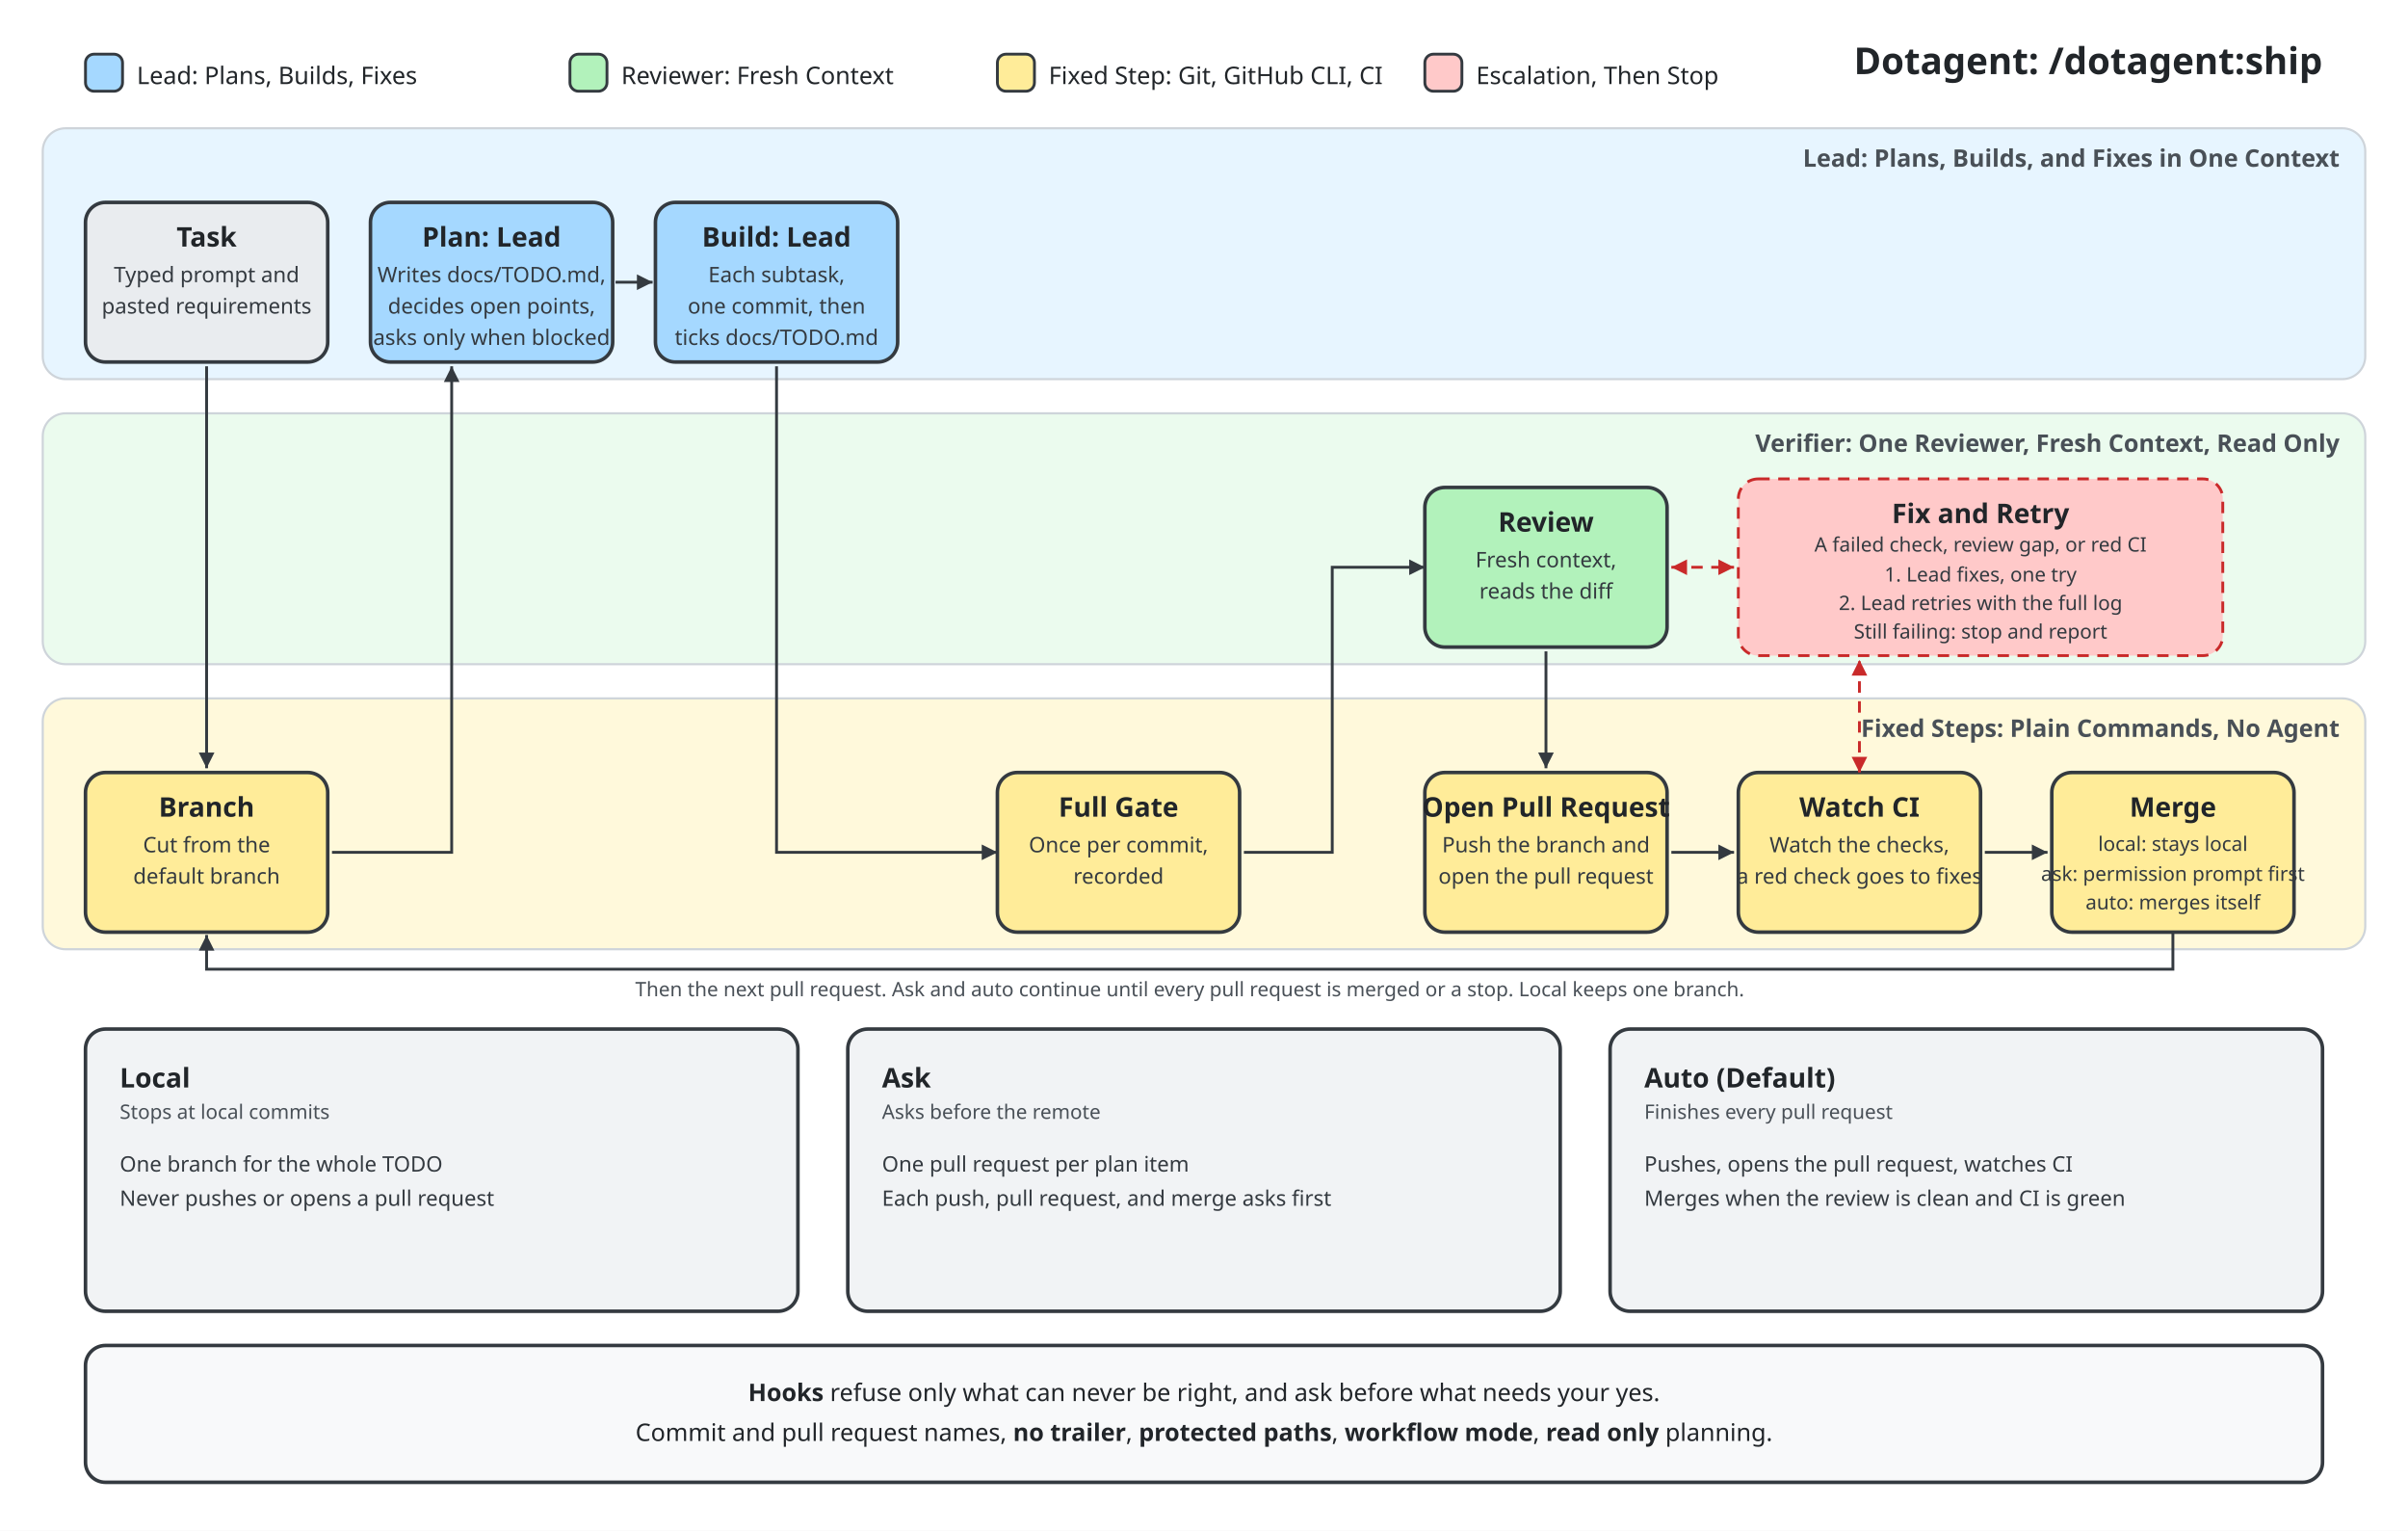
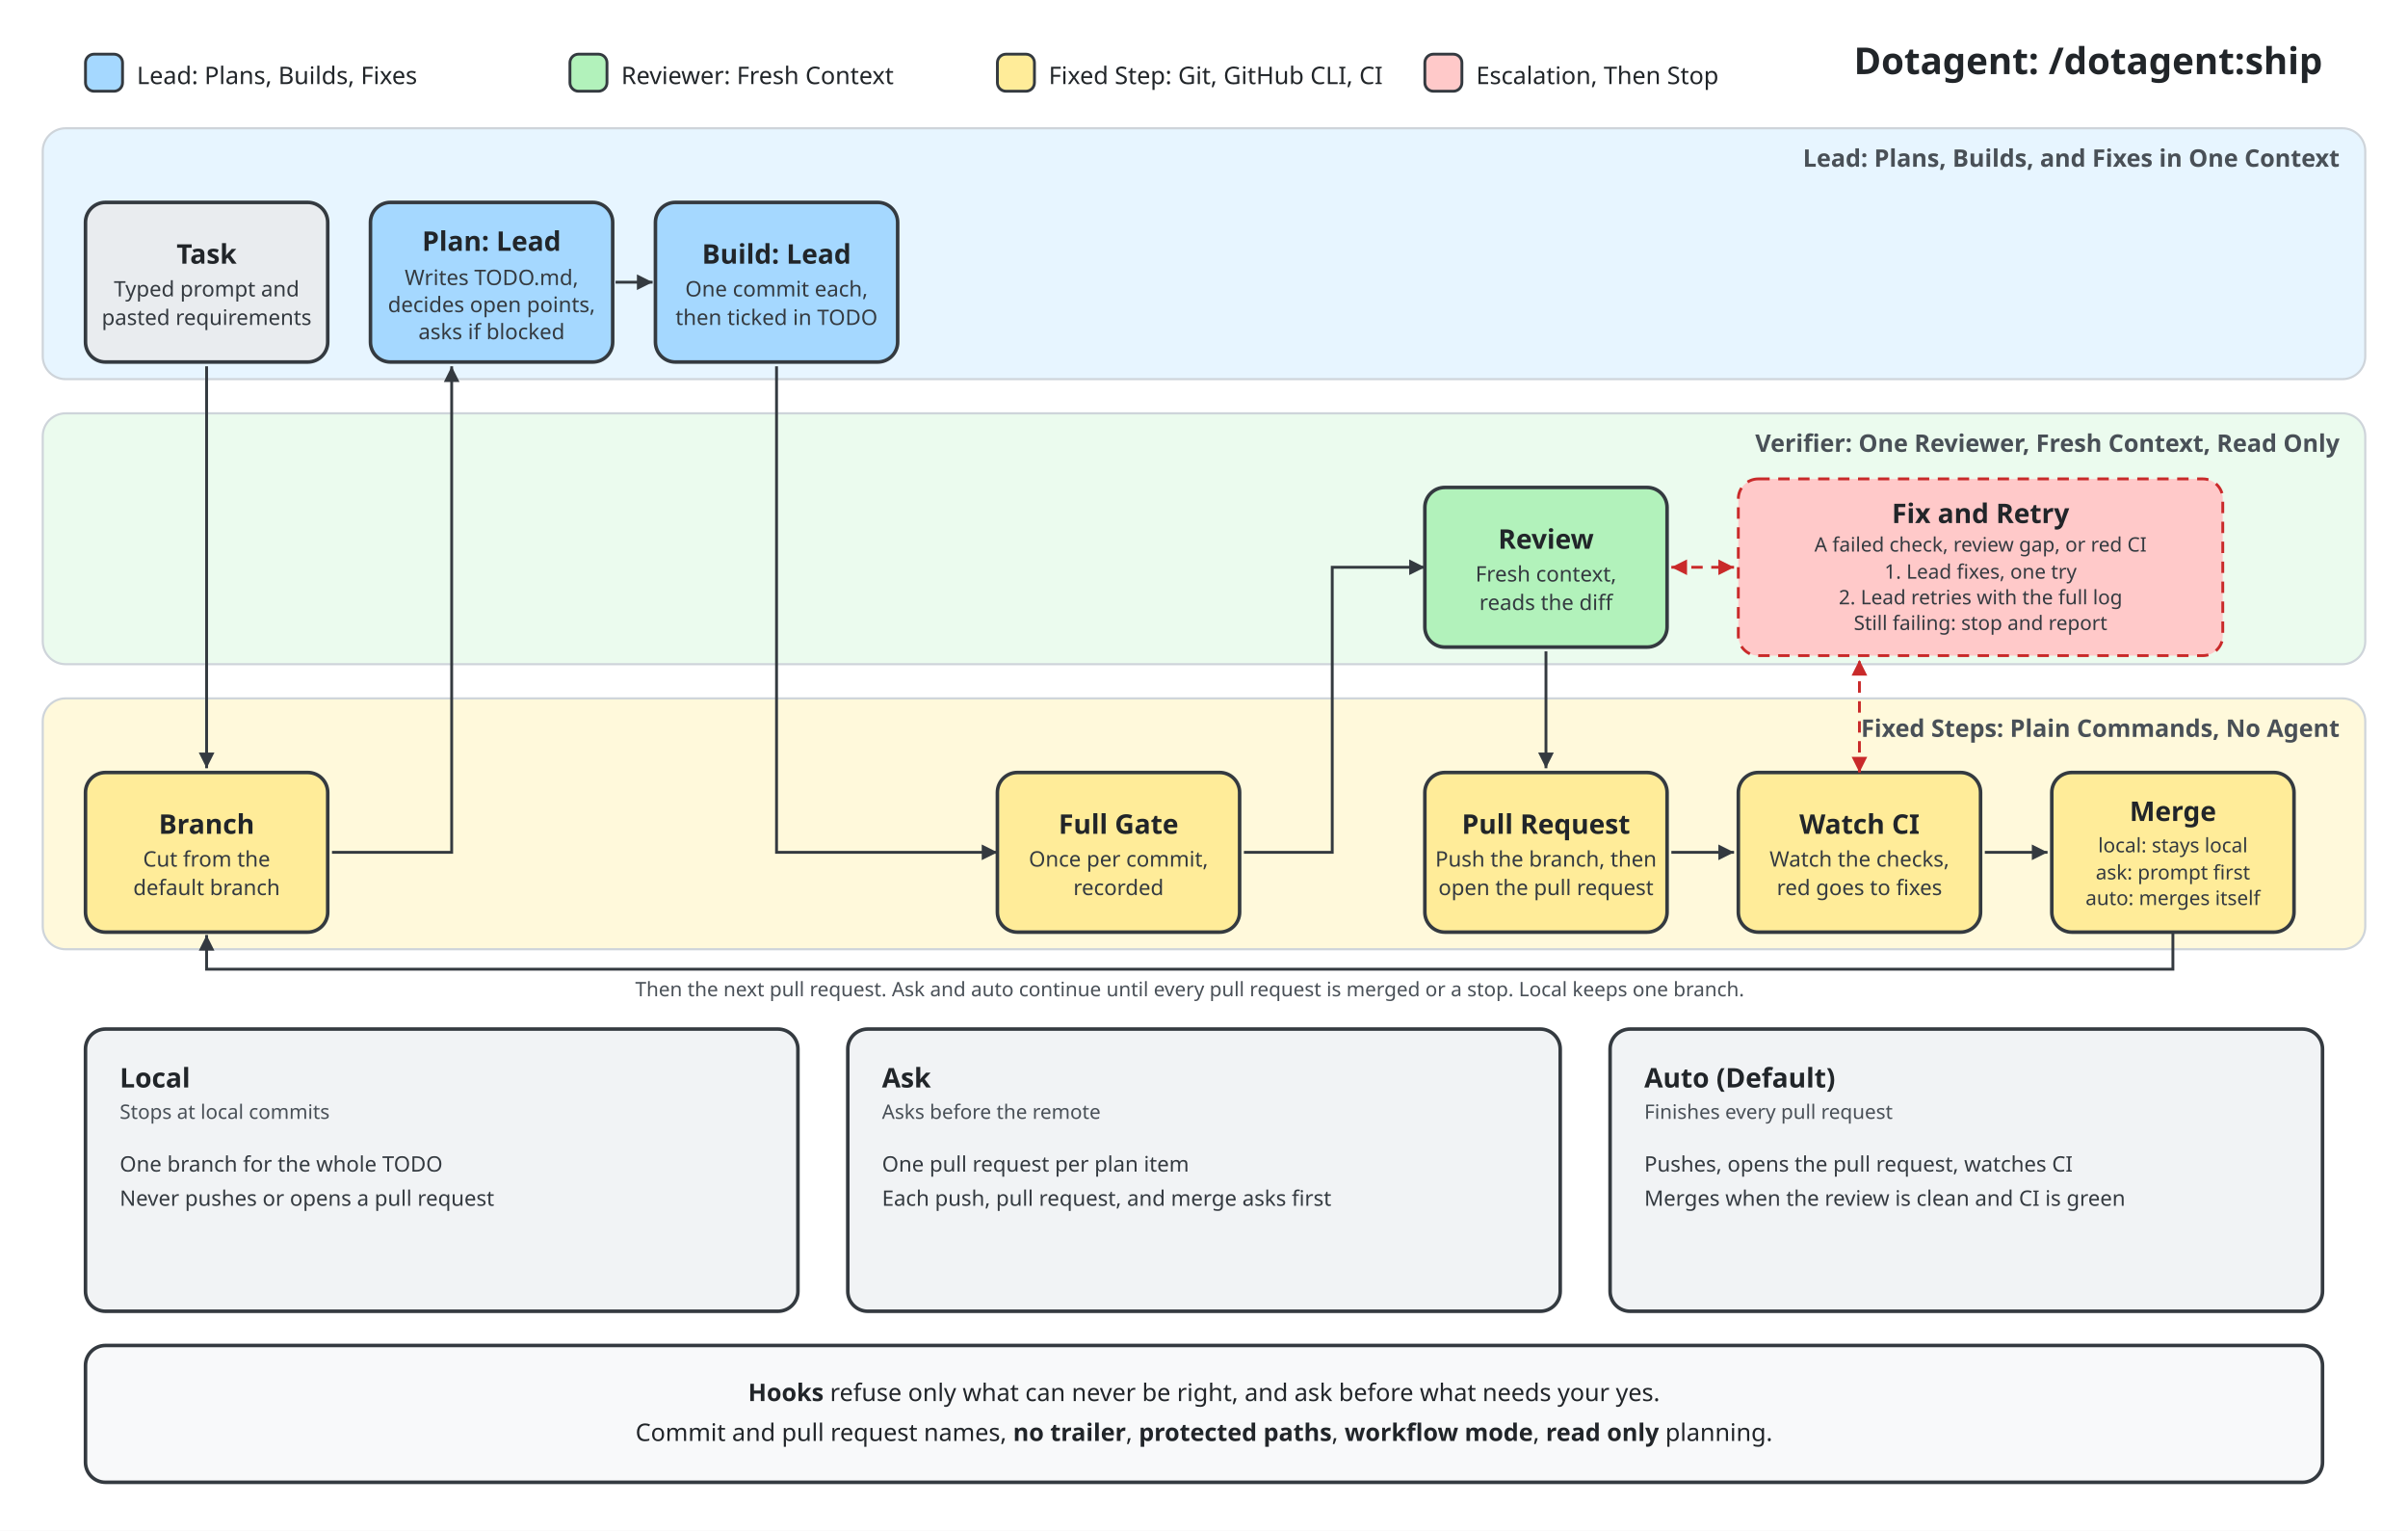
<svg xmlns="http://www.w3.org/2000/svg" viewBox="0 0 1690 1074" width="1690" height="1074" font-family="sans-serif">
  <defs>
    <marker id="a" viewBox="0 0 10 10" markerUnits="userSpaceOnUse" markerWidth="11" markerHeight="11" refX="10" refY="5" orient="auto-start-reverse">
      <path d="M0,0 L10,5 L0,10 z" fill="#343a40" />
    </marker>
    <marker id="r" viewBox="0 0 10 10" markerUnits="userSpaceOnUse" markerWidth="11" markerHeight="11" refX="10" refY="5" orient="auto-start-reverse">
      <path d="M0,0 L10,5 L0,10 z" fill="#c92a2a" />
    </marker>
  </defs>
  <rect width="1690" height="1074" fill="#ffffff" />
  <text x="1630" y="52" text-anchor="end" font-size="26" font-weight="700" fill="#212529">Dotagent: /dotagent:ship</text>
  <rect x="60" y="38" width="26" height="26" rx="6" fill="#a5d8ff" stroke="#343a40" stroke-width="2" />
  <text x="96" y="59" text-anchor="start" font-size="17" fill="#212529">Lead: Plans, Builds, Fixes</text>
  <rect x="400" y="38" width="26" height="26" rx="6" fill="#b2f2bb" stroke="#343a40" stroke-width="2" />
  <text x="436" y="59" text-anchor="start" font-size="17" fill="#212529">Reviewer: Fresh Context</text>
  <rect x="700" y="38" width="26" height="26" rx="6" fill="#ffec99" stroke="#343a40" stroke-width="2" />
  <text x="736" y="59" text-anchor="start" font-size="17" fill="#212529">Fixed Step: Git, GitHub CLI, CI</text>
  <rect x="1000" y="38" width="26" height="26" rx="6" fill="#ffc9c9" stroke="#343a40" stroke-width="2" />
  <text x="1036" y="59" text-anchor="start" font-size="17" fill="#212529">Escalation, Then Stop</text>
  <rect x="30" y="90" width="1630" height="176" rx="16" fill="#e7f5ff" stroke="#ced4da" stroke-width="1.5" />
  <text x="1642" y="117" text-anchor="end" font-size="17" font-weight="700" fill="#495057">Lead: Plans, Builds, and Fixes in One Context</text>
  <rect x="30" y="290" width="1630" height="176" rx="16" fill="#ebfbee" stroke="#ced4da" stroke-width="1.5" />
  <text x="1642" y="317" text-anchor="end" font-size="17" font-weight="700" fill="#495057">Verifier: One Reviewer, Fresh Context, Read Only</text>
  <rect x="30" y="490" width="1630" height="176" rx="16" fill="#fff9db" stroke="#ced4da" stroke-width="1.5" />
  <text x="1642" y="517" text-anchor="end" font-size="17" font-weight="700" fill="#495057">Fixed Steps: Plain Commands, No Agent</text>
  <rect x="60" y="142" width="170" height="112" rx="14" fill="#e9ecef" stroke="#343a40" stroke-width="2.5" />
-   <text x="145" y="173" text-anchor="middle" font-size="19" font-weight="700" fill="#212529">Task</text>
-   <text x="145" y="198" text-anchor="middle" font-size="15" fill="#343a40">Typed prompt and</text>
-   <text x="145" y="220" text-anchor="middle" font-size="15" fill="#343a40">pasted requirements</text>
+   <text x="145" y="185" text-anchor="middle" font-size="19" font-weight="700" fill="#212529">Task</text>
+   <text x="145" y="208" text-anchor="middle" font-size="15" fill="#343a40">Typed prompt and</text>
+   <text x="145" y="228" text-anchor="middle" font-size="15" fill="#343a40">pasted requirements</text>
  <rect x="260" y="142" width="170" height="112" rx="14" fill="#a5d8ff" stroke="#343a40" stroke-width="2.5" />
-   <text x="345" y="173" text-anchor="middle" font-size="19" font-weight="700" fill="#212529">Plan: Lead</text>
-   <text x="345" y="198" text-anchor="middle" font-size="15" fill="#343a40">Writes docs/TODO.md,</text>
-   <text x="345" y="220" text-anchor="middle" font-size="15" fill="#343a40">decides open points,</text>
-   <text x="345" y="242" text-anchor="middle" font-size="15" fill="#343a40">asks only when blocked</text>
+   <text x="345" y="176" text-anchor="middle" font-size="19" font-weight="700" fill="#212529">Plan: Lead</text>
+   <text x="345" y="200" text-anchor="middle" font-size="15" fill="#343a40">Writes TODO.md,</text>
+   <text x="345" y="219" text-anchor="middle" font-size="15" fill="#343a40">decides open points,</text>
+   <text x="345" y="238" text-anchor="middle" font-size="15" fill="#343a40">asks if blocked</text>
  <rect x="1000" y="342" width="170" height="112" rx="14" fill="#b2f2bb" stroke="#343a40" stroke-width="2.5" />
-   <text x="1085" y="373" text-anchor="middle" font-size="19" font-weight="700" fill="#212529">Review</text>
-   <text x="1085" y="398" text-anchor="middle" font-size="15" fill="#343a40">Fresh context,</text>
-   <text x="1085" y="420" text-anchor="middle" font-size="15" fill="#343a40">reads the diff</text>
+   <text x="1085" y="385" text-anchor="middle" font-size="19" font-weight="700" fill="#212529">Review</text>
+   <text x="1085" y="408" text-anchor="middle" font-size="15" fill="#343a40">Fresh context,</text>
+   <text x="1085" y="428" text-anchor="middle" font-size="15" fill="#343a40">reads the diff</text>
  <rect x="460" y="142" width="170" height="112" rx="14" fill="#a5d8ff" stroke="#343a40" stroke-width="2.5" />
-   <text x="545" y="173" text-anchor="middle" font-size="19" font-weight="700" fill="#212529">Build: Lead</text>
-   <text x="545" y="198" text-anchor="middle" font-size="15" fill="#343a40">Each subtask,</text>
-   <text x="545" y="220" text-anchor="middle" font-size="15" fill="#343a40">one commit, then</text>
-   <text x="545" y="242" text-anchor="middle" font-size="15" fill="#343a40">ticks docs/TODO.md</text>
+   <text x="545" y="185" text-anchor="middle" font-size="19" font-weight="700" fill="#212529">Build: Lead</text>
+   <text x="545" y="208" text-anchor="middle" font-size="15" fill="#343a40">One commit each,</text>
+   <text x="545" y="228" text-anchor="middle" font-size="15" fill="#343a40">then ticked in TODO</text>
  <rect x="60" y="542" width="170" height="112" rx="14" fill="#ffec99" stroke="#343a40" stroke-width="2.5" />
-   <text x="145" y="573" text-anchor="middle" font-size="19" font-weight="700" fill="#212529">Branch</text>
-   <text x="145" y="598" text-anchor="middle" font-size="15" fill="#343a40">Cut from the</text>
-   <text x="145" y="620" text-anchor="middle" font-size="15" fill="#343a40">default branch</text>
+   <text x="145" y="585" text-anchor="middle" font-size="19" font-weight="700" fill="#212529">Branch</text>
+   <text x="145" y="608" text-anchor="middle" font-size="15" fill="#343a40">Cut from the</text>
+   <text x="145" y="628" text-anchor="middle" font-size="15" fill="#343a40">default branch</text>
  <rect x="1000" y="542" width="170" height="112" rx="14" fill="#ffec99" stroke="#343a40" stroke-width="2.5" />
-   <text x="1085" y="573" text-anchor="middle" font-size="19" font-weight="700" fill="#212529">Open Pull Request</text>
-   <text x="1085" y="598" text-anchor="middle" font-size="15" fill="#343a40">Push the branch and</text>
-   <text x="1085" y="620" text-anchor="middle" font-size="15" fill="#343a40">open the pull request</text>
+   <text x="1085" y="585" text-anchor="middle" font-size="19" font-weight="700" fill="#212529">Pull Request</text>
+   <text x="1085" y="608" text-anchor="middle" font-size="15" fill="#343a40">Push the branch, then</text>
+   <text x="1085" y="628" text-anchor="middle" font-size="15" fill="#343a40">open the pull request</text>
  <rect x="1220" y="542" width="170" height="112" rx="14" fill="#ffec99" stroke="#343a40" stroke-width="2.5" />
-   <text x="1305" y="573" text-anchor="middle" font-size="19" font-weight="700" fill="#212529">Watch CI</text>
-   <text x="1305" y="598" text-anchor="middle" font-size="15" fill="#343a40">Watch the checks,</text>
-   <text x="1305" y="620" text-anchor="middle" font-size="15" fill="#343a40">a red check goes to fixes</text>
+   <text x="1305" y="585" text-anchor="middle" font-size="19" font-weight="700" fill="#212529">Watch CI</text>
+   <text x="1305" y="608" text-anchor="middle" font-size="15" fill="#343a40">Watch the checks,</text>
+   <text x="1305" y="628" text-anchor="middle" font-size="15" fill="#343a40">red goes to fixes</text>
  <rect x="1440" y="542" width="170" height="112" rx="14" fill="#ffec99" stroke="#343a40" stroke-width="2.5" />
-   <text x="1525" y="573" text-anchor="middle" font-size="19" font-weight="700" fill="#212529">Merge</text>
-   <text x="1525" y="597" text-anchor="middle" font-size="14" fill="#343a40">local: stays local</text>
-   <text x="1525" y="618" text-anchor="middle" font-size="14" fill="#343a40">ask: permission prompt first</text>
-   <text x="1525" y="638" text-anchor="middle" font-size="14" fill="#343a40">auto: merges itself</text>
+   <text x="1525" y="576" text-anchor="middle" font-size="19" font-weight="700" fill="#212529">Merge</text>
+   <text x="1525" y="598" text-anchor="middle" font-size="14" fill="#343a40">local: stays local</text>
+   <text x="1525" y="617" text-anchor="middle" font-size="14" fill="#343a40">ask: prompt first</text>
+   <text x="1525" y="635" text-anchor="middle" font-size="14" fill="#343a40">auto: merges itself</text>
  <polyline points="145,257 145,539" fill="none" stroke="#343a40" stroke-width="2" marker-end="url(#a)" />
  <polyline points="233,598 317,598 317,257" fill="none" stroke="#343a40" stroke-width="2" marker-end="url(#a)" />
  <polyline points="432,198 458,198" fill="none" stroke="#343a40" stroke-width="2" marker-end="url(#a)" />
  <polyline points="545,257 545,598 700,598" fill="none" stroke="#343a40" stroke-width="2" marker-end="url(#a)" />
  <polyline points="1085,457 1085,539" fill="none" stroke="#343a40" stroke-width="2" marker-end="url(#a)" />
  <polyline points="1173,598 1217,598" fill="none" stroke="#343a40" stroke-width="2" marker-end="url(#a)" />
  <polyline points="1393,598 1437,598" fill="none" stroke="#343a40" stroke-width="2" marker-end="url(#a)" />
  <rect x="1220" y="336" width="340" height="124" rx="14" fill="#ffc9c9" stroke="#c92a2a" stroke-width="2" stroke-dasharray="8 6" />
  <text x="1390" y="367" text-anchor="middle" font-size="19" font-weight="700" fill="#212529">Fix and Retry</text>
  <text x="1390" y="387" text-anchor="middle" font-size="14" fill="#343a40">A failed check, review gap, or red CI</text>
-   <text x="1390" y="408" text-anchor="middle" font-size="14" fill="#343a40">1. Lead fixes, one try</text>
-   <text x="1390" y="428" text-anchor="middle" font-size="14" fill="#343a40">2. Lead retries with the full log</text>
-   <text x="1390" y="448" text-anchor="middle" font-size="14" fill="#343a40">Still failing: stop and report</text>
+   <text x="1390" y="406" text-anchor="middle" font-size="14" fill="#343a40">1. Lead fixes, one try</text>
+   <text x="1390" y="424" text-anchor="middle" font-size="14" fill="#343a40">2. Lead retries with the full log</text>
+   <text x="1390" y="442" text-anchor="middle" font-size="14" fill="#343a40">Still failing: stop and report</text>
  <rect x="60" y="944" width="1570" height="96" rx="14" fill="#f8f9fa" stroke="#343a40" stroke-width="2.5" />
  <text x="845" y="983" text-anchor="middle" font-size="17" fill="#212529">
    <tspan font-weight="700" fill="#212529">Hooks</tspan> refuse only what can never be right, and ask before what needs your yes.</text>
  <text x="845" y="1011" text-anchor="middle" font-size="17" fill="#212529">Commit and pull request names, <tspan font-weight="700" fill="#212529">no trailer</tspan>, <tspan font-weight="700" fill="#212529">protected paths</tspan>, <tspan font-weight="700" fill="#212529">workflow mode</tspan>, <tspan font-weight="700" fill="#212529">read only</tspan> planning.</text>
  <rect x="700" y="542" width="170" height="112" rx="14" fill="#ffec99" stroke="#343a40" stroke-width="2.5" />
-   <text x="785" y="573" text-anchor="middle" font-size="19" font-weight="700" fill="#212529">Full Gate</text>
-   <text x="785" y="598" text-anchor="middle" font-size="15" fill="#343a40">Once per commit,</text>
-   <text x="785" y="620" text-anchor="middle" font-size="15" fill="#343a40">recorded</text>
+   <text x="785" y="585" text-anchor="middle" font-size="19" font-weight="700" fill="#212529">Full Gate</text>
+   <text x="785" y="608" text-anchor="middle" font-size="15" fill="#343a40">Once per commit,</text>
+   <text x="785" y="628" text-anchor="middle" font-size="15" fill="#343a40">recorded</text>
  <polyline points="873,598 935,598 935,398 1000,398" fill="none" stroke="#343a40" stroke-width="2" marker-end="url(#a)" />
  <polyline points="1173,398 1217,398" fill="none" stroke="#c92a2a" stroke-width="2" stroke-dasharray="8 6" marker-end="url(#r)" marker-start="url(#r)" />
  <polyline points="1305,542 1305,463" fill="none" stroke="#c92a2a" stroke-width="2" stroke-dasharray="8 6" marker-end="url(#r)" marker-start="url(#r)" />
  <polyline points="1525,654 1525,680 145,680 145,656" fill="none" stroke="#343a40" stroke-width="2" marker-end="url(#a)" />
  <text x="835" y="699" text-anchor="middle" font-size="14" fill="#495057">Then the next pull request. Ask and auto continue until every pull request is merged or a stop. Local keeps one branch.</text>
  <rect x="60" y="722" width="500" height="198" rx="14" fill="#f1f3f5" stroke="#343a40" stroke-width="2.5" />
  <text x="84" y="763" text-anchor="start" font-size="19" font-weight="700" fill="#212529">Local</text>
  <text x="84" y="785" text-anchor="start" font-size="14" fill="#495057">Stops at local commits</text>
  <text x="84" y="822" text-anchor="start" font-size="15" fill="#343a40">One branch for the whole TODO</text>
  <text x="84" y="846" text-anchor="start" font-size="15" fill="#343a40">Never pushes or opens a pull request</text>
  <rect x="595" y="722" width="500" height="198" rx="14" fill="#f1f3f5" stroke="#343a40" stroke-width="2.5" />
  <text x="619" y="763" text-anchor="start" font-size="19" font-weight="700" fill="#212529">Ask</text>
  <text x="619" y="785" text-anchor="start" font-size="14" fill="#495057">Asks before the remote</text>
  <text x="619" y="822" text-anchor="start" font-size="15" fill="#343a40">One pull request per plan item</text>
  <text x="619" y="846" text-anchor="start" font-size="15" fill="#343a40">Each push, pull request, and merge asks first</text>
  <rect x="1130" y="722" width="500" height="198" rx="14" fill="#f1f3f5" stroke="#343a40" stroke-width="2.5" />
  <text x="1154" y="763" text-anchor="start" font-size="19" font-weight="700" fill="#212529">Auto (Default)</text>
  <text x="1154" y="785" text-anchor="start" font-size="14" fill="#495057">Finishes every pull request</text>
  <text x="1154" y="822" text-anchor="start" font-size="15" fill="#343a40">Pushes, opens the pull request, watches CI</text>
  <text x="1154" y="846" text-anchor="start" font-size="15" fill="#343a40">Merges when the review is clean and CI is green</text>
</svg>
